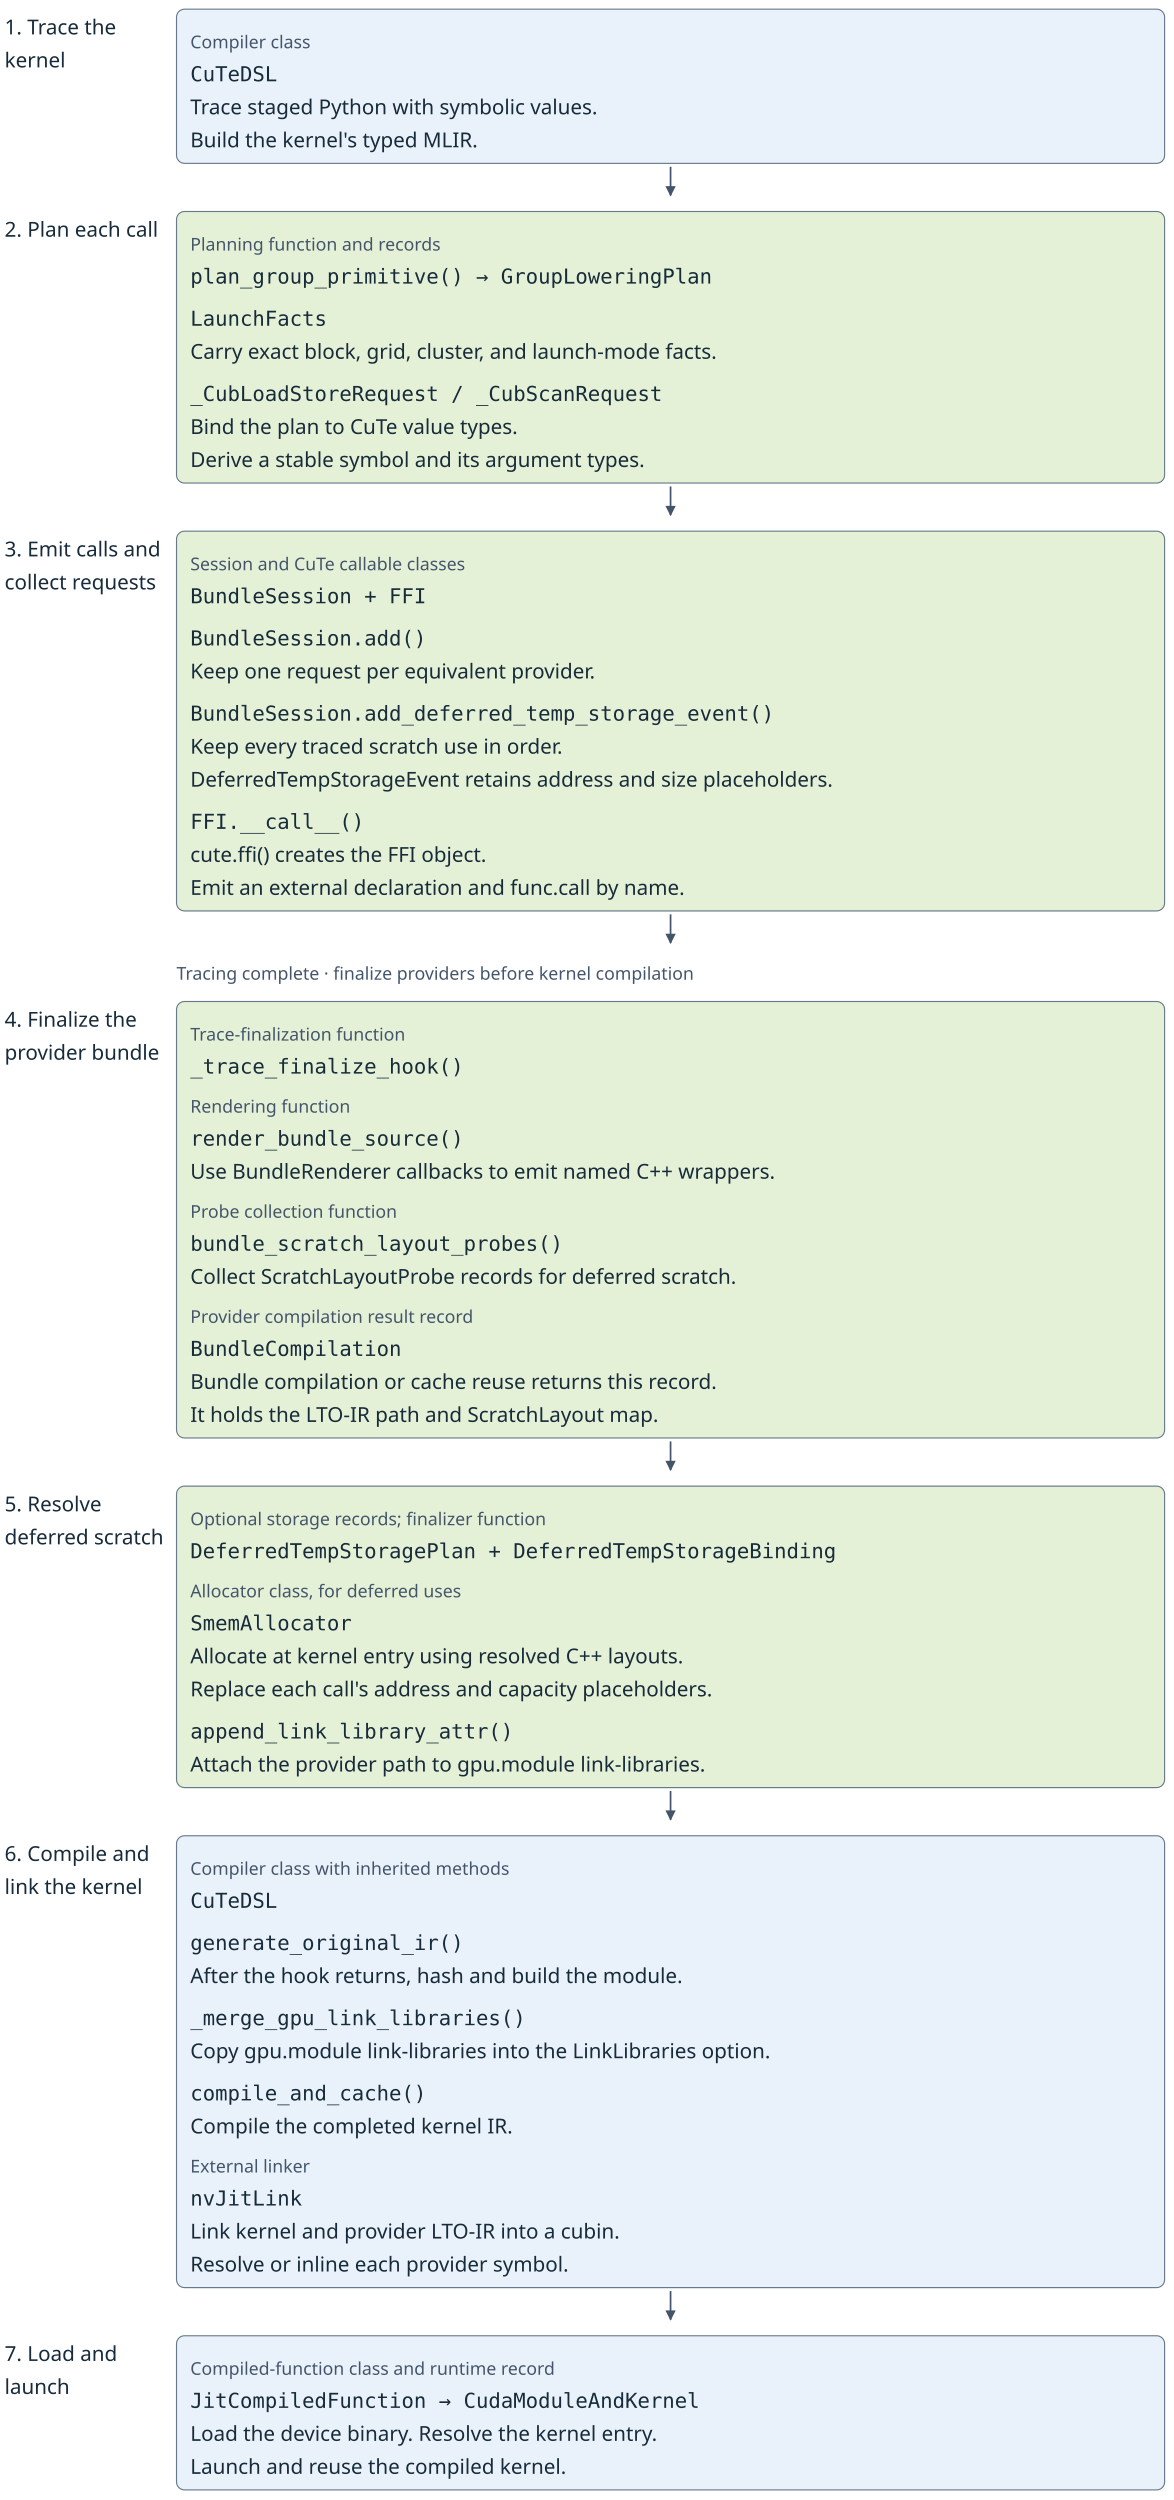
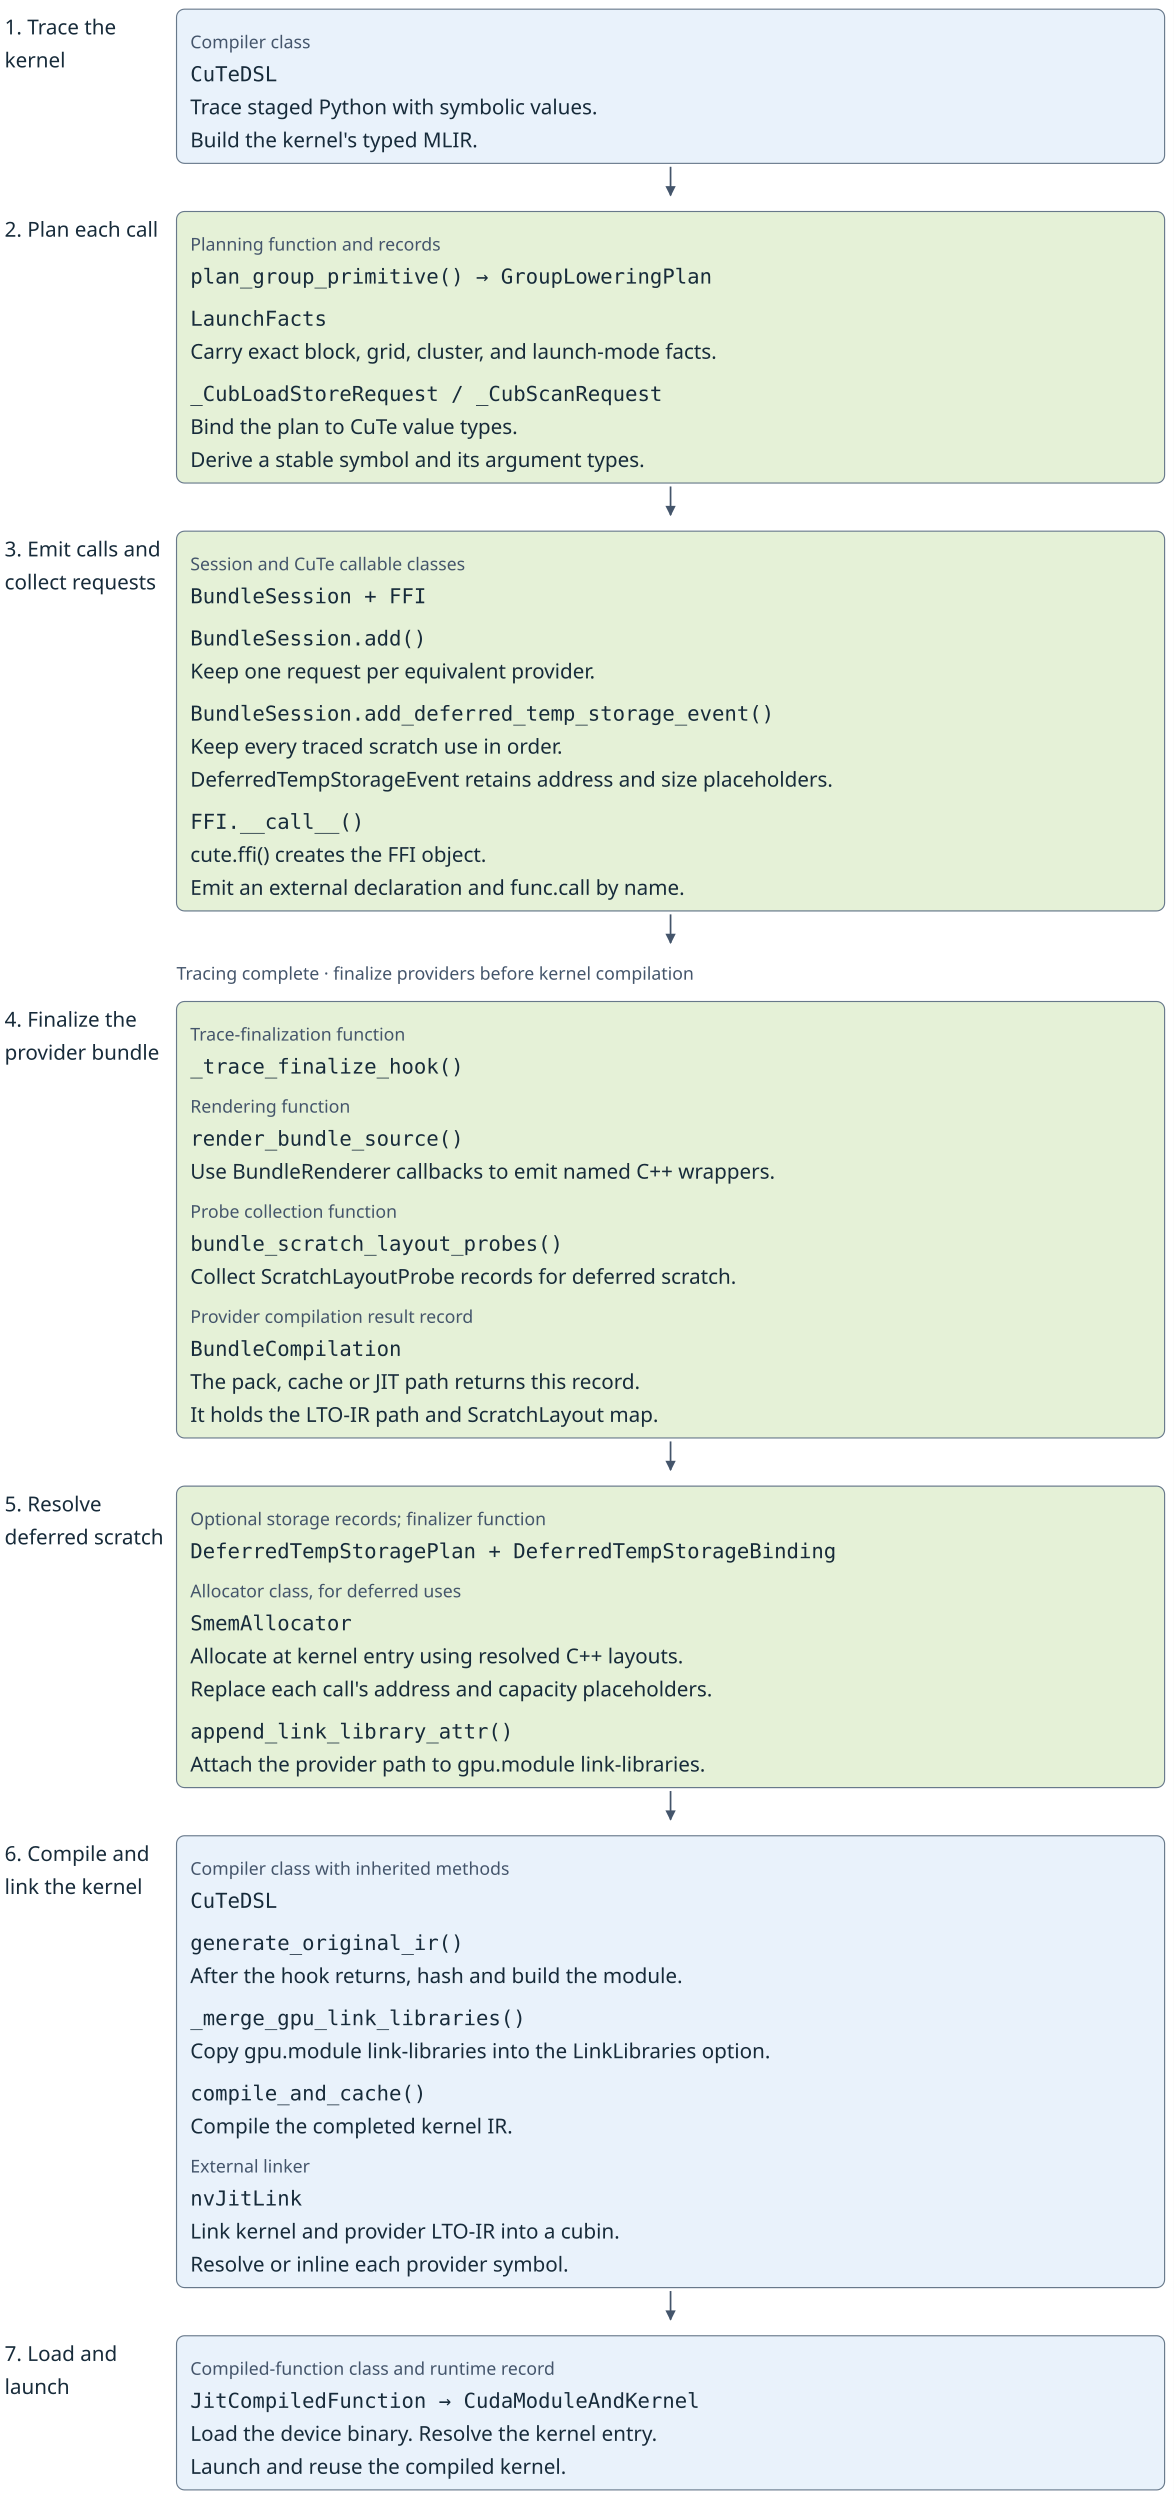
<svg xmlns="http://www.w3.org/2000/svg" role="img" aria-labelledby="cutlass-phases-classes-title cutlass-phases-classes-desc" viewBox="0 0 1024 2181">
  <defs>
    <marker id="cutlass-phases-classes-arrow" viewBox="0 0 10 10" refX="9" refY="5" markerWidth="6" markerHeight="6" orient="auto">
      <path d="M0 0L10 5L0 10Z" fill="#44556b" />
    </marker>
  </defs>
  <rect width="1024" height="2181" fill="#ffffff" />
  <text x="4" y="30" font-family="sans-serif" font-size="18px" font-weight="500" fill="#172b3a">1. Trace the</text>
  <text x="4" y="58.8" font-family="sans-serif" font-size="18px" font-weight="500" fill="#172b3a">kernel</text>
  <g data-node="CuTeDSL" role="group" aria-label="CuTe compiler. Compiler class. CuTeDSL. Trace staged Python with symbolic values.. Build the kernel's typed MLIR.">
    <rect x="154" y="8" width="862" height="134.5" rx="7" fill="#e9f2fb" stroke="#68798b" stroke-width="1" />
    <text x="166" y="42.1" font-family="sans-serif" font-size="15.429px" font-weight="400" fill="#44556b">Compiler class</text>
    <text x="166" y="70.9" font-family="ui-monospace, SFMono-Regular, Consolas, monospace" font-size="18px" font-weight="500" fill="#172b3a">CuTeDSL</text>
    <text x="166" y="99.7" font-family="sans-serif" font-size="18px" font-weight="400" fill="#172b3a">Trace staged Python with symbolic values.</text>
    <text x="166" y="128.5" font-family="sans-serif" font-size="18px" font-weight="400" fill="#172b3a">Build the kernel's typed MLIR.</text>
  </g>
  <path d="M585 145.5V170.5" marker-end="url(#cutlass-phases-classes-arrow)" fill="none" stroke="#44556b" stroke-width="1.5" />
  <text x="4" y="206.5" font-family="sans-serif" font-size="18px" font-weight="500" fill="#172b3a">2. Plan each call</text>
  <g data-node="plan_group_primitive() → GroupLoweringPlan" role="group" aria-label="cuda.coop.cutlass. Planning function and records. plan_group_primitive() → GroupLoweringPlan">
    <rect x="154" y="184.5" width="862" height="236.9" rx="7" fill="#e5f1d7" stroke="#68798b" stroke-width="1" />
    <text x="166" y="218.6" font-family="sans-serif" font-size="15.429px" font-weight="400" fill="#44556b">Planning function and records</text>
    <text x="166" y="247.4" font-family="ui-monospace, SFMono-Regular, Consolas, monospace" font-size="18px" font-weight="500" fill="#172b3a">plan_group_primitive() → GroupLoweringPlan</text>
    <text x="166" y="284.2" font-family="ui-monospace, SFMono-Regular, Consolas, monospace" font-size="18px" font-weight="500" fill="#172b3a">LaunchFacts</text>
    <text x="166" y="313" font-family="sans-serif" font-size="18px" font-weight="400" fill="#172b3a">Carry exact block, grid, cluster, and launch-mode facts.</text>
    <text x="166" y="349.8" font-family="ui-monospace, SFMono-Regular, Consolas, monospace" font-size="18px" font-weight="500" fill="#172b3a">_CubLoadStoreRequest / _CubScanRequest</text>
    <text x="166" y="378.6" font-family="sans-serif" font-size="18px" font-weight="400" fill="#172b3a">Bind the plan to CuTe value types.</text>
    <text x="166" y="407.4" font-family="sans-serif" font-size="18px" font-weight="400" fill="#172b3a">Derive a stable symbol and its argument types.</text>
  </g>
  <path d="M585 424.4V449.4" marker-end="url(#cutlass-phases-classes-arrow)" fill="none" stroke="#44556b" stroke-width="1.5" />
  <text x="4" y="485.4" font-family="sans-serif" font-size="18px" font-weight="500" fill="#172b3a">3. Emit calls and</text>
  <text x="4" y="514.2" font-family="sans-serif" font-size="18px" font-weight="500" fill="#172b3a">collect requests</text>
  <g data-node="BundleSession + FFI" role="group" aria-label="cuda.coop.cutlass. Session and CuTe callable classes. BundleSession + FFI">
    <rect x="154" y="463.4" width="862" height="331.3" rx="7" fill="#e5f1d7" stroke="#68798b" stroke-width="1" />
    <text x="166" y="497.5" font-family="sans-serif" font-size="15.429px" font-weight="400" fill="#44556b">Session and CuTe callable classes</text>
    <text x="166" y="526.3" font-family="ui-monospace, SFMono-Regular, Consolas, monospace" font-size="18px" font-weight="500" fill="#172b3a">BundleSession + FFI</text>
    <text x="166" y="563.1" font-family="ui-monospace, SFMono-Regular, Consolas, monospace" font-size="18px" font-weight="500" fill="#172b3a">BundleSession.add()</text>
    <text x="166" y="591.9" font-family="sans-serif" font-size="18px" font-weight="400" fill="#172b3a">Keep one request per equivalent provider.</text>
    <text x="166" y="628.7" font-family="ui-monospace, SFMono-Regular, Consolas, monospace" font-size="18px" font-weight="500" fill="#172b3a">BundleSession.add_deferred_temp_storage_event()</text>
    <text x="166" y="657.5" font-family="sans-serif" font-size="18px" font-weight="400" fill="#172b3a">Keep every traced scratch use in order.</text>
    <text x="166" y="686.3" font-family="sans-serif" font-size="18px" font-weight="400" fill="#172b3a">DeferredTempStorageEvent retains address and size placeholders.</text>
    <text x="166" y="723.1" font-family="ui-monospace, SFMono-Regular, Consolas, monospace" font-size="18px" font-weight="500" fill="#172b3a">FFI.__call__()</text>
    <text x="166" y="751.9" font-family="sans-serif" font-size="18px" font-weight="400" fill="#172b3a">cute.ffi() creates the FFI object.</text>
    <text x="166" y="780.7" font-family="sans-serif" font-size="18px" font-weight="400" fill="#172b3a">Emit an external declaration and func.call by name.</text>
  </g>
  <path d="M585 797.7V822.7" marker-end="url(#cutlass-phases-classes-arrow)" fill="none" stroke="#44556b" stroke-width="1.5" />
  <text x="154" y="854.7" font-family="sans-serif" font-size="15.429px" font-weight="400" fill="#44556b">Tracing complete · finalize providers before kernel compilation</text>
  <text x="4" y="895.7" font-family="sans-serif" font-size="18px" font-weight="500" fill="#172b3a">4. Finalize the</text>
  <text x="4" y="924.5" font-family="sans-serif" font-size="18px" font-weight="500" fill="#172b3a">provider bundle</text>
  <g data-node="_trace_finalize_hook()" role="group" aria-label="cuda.coop.cutlass. Trace-finalization function. _trace_finalize_hook()">
    <rect x="154" y="873.7" width="862" height="380.8" rx="7" fill="#e5f1d7" stroke="#68798b" stroke-width="1" />
    <text x="166" y="907.8" font-family="sans-serif" font-size="15.429px" font-weight="400" fill="#44556b">Trace-finalization function</text>
    <text x="166" y="936.6" font-family="ui-monospace, SFMono-Regular, Consolas, monospace" font-size="18px" font-weight="500" fill="#172b3a">_trace_finalize_hook()</text>
    <text x="166" y="970.7" font-family="sans-serif" font-size="15.429px" font-weight="400" fill="#44556b">Rendering function</text>
    <text x="166" y="999.5" font-family="ui-monospace, SFMono-Regular, Consolas, monospace" font-size="18px" font-weight="500" fill="#172b3a">render_bundle_source()</text>
    <text x="166" y="1028.3" font-family="sans-serif" font-size="18px" font-weight="400" fill="#172b3a">Use BundleRenderer callbacks to emit named C++ wrappers.</text>
    <text x="166" y="1062.4" font-family="sans-serif" font-size="15.429px" font-weight="400" fill="#44556b">Probe collection function</text>
    <text x="166" y="1091.2" font-family="ui-monospace, SFMono-Regular, Consolas, monospace" font-size="18px" font-weight="500" fill="#172b3a">bundle_scratch_layout_probes()</text>
    <text x="166" y="1120" font-family="sans-serif" font-size="18px" font-weight="400" fill="#172b3a">Collect ScratchLayoutProbe records for deferred scratch.</text>
    <text x="166" y="1154.1" font-family="sans-serif" font-size="15.429px" font-weight="400" fill="#44556b">Provider compilation result record</text>
    <text x="166" y="1182.9" font-family="ui-monospace, SFMono-Regular, Consolas, monospace" font-size="18px" font-weight="500" fill="#172b3a">BundleCompilation</text>
-     <text x="166" y="1211.7" font-family="sans-serif" font-size="18px" font-weight="400" fill="#172b3a">Bundle compilation or cache reuse returns this record.</text>
+     <text x="166" y="1211.7" font-family="sans-serif" font-size="18px" font-weight="400" fill="#172b3a">The pack, cache or JIT path returns this record.</text>
    <text x="166" y="1240.5" font-family="sans-serif" font-size="18px" font-weight="400" fill="#172b3a">It holds the LTO-IR path and ScratchLayout map.</text>
  </g>
  <path d="M585 1257.5V1282.5" marker-end="url(#cutlass-phases-classes-arrow)" fill="none" stroke="#44556b" stroke-width="1.5" />
  <text x="4" y="1318.5" font-family="sans-serif" font-size="18px" font-weight="500" fill="#172b3a">5. Resolve</text>
  <text x="4" y="1347.3" font-family="sans-serif" font-size="18px" font-weight="500" fill="#172b3a">deferred scratch</text>
  <g data-node="DeferredTempStoragePlan + DeferredTempStorageBinding" role="group" aria-label="cuda.coop.cutlass. Optional storage records; finalizer function. DeferredTempStoragePlan + DeferredTempStorageBinding">
    <rect x="154" y="1296.5" width="862" height="263" rx="7" fill="#e5f1d7" stroke="#68798b" stroke-width="1" />
    <text x="166" y="1330.6" font-family="sans-serif" font-size="15.429px" font-weight="400" fill="#44556b">Optional storage records; finalizer function</text>
    <text x="166" y="1359.4" font-family="ui-monospace, SFMono-Regular, Consolas, monospace" font-size="18px" font-weight="500" fill="#172b3a">DeferredTempStoragePlan + DeferredTempStorageBinding</text>
    <text x="166" y="1393.5" font-family="sans-serif" font-size="15.429px" font-weight="400" fill="#44556b">Allocator class, for deferred uses</text>
    <text x="166" y="1422.3" font-family="ui-monospace, SFMono-Regular, Consolas, monospace" font-size="18px" font-weight="500" fill="#172b3a">SmemAllocator</text>
    <text x="166" y="1451.1" font-family="sans-serif" font-size="18px" font-weight="400" fill="#172b3a">Allocate at kernel entry using resolved C++ layouts.</text>
    <text x="166" y="1479.9" font-family="sans-serif" font-size="18px" font-weight="400" fill="#172b3a">Replace each call's address and capacity placeholders.</text>
    <text x="166" y="1516.7" font-family="ui-monospace, SFMono-Regular, Consolas, monospace" font-size="18px" font-weight="500" fill="#172b3a">append_link_library_attr()</text>
    <text x="166" y="1545.5" font-family="sans-serif" font-size="18px" font-weight="400" fill="#172b3a">Attach the provider path to gpu.module link-libraries.</text>
  </g>
  <path d="M585 1562.5V1587.5" marker-end="url(#cutlass-phases-classes-arrow)" fill="none" stroke="#44556b" stroke-width="1.5" />
  <text x="4" y="1623.5" font-family="sans-serif" font-size="18px" font-weight="500" fill="#172b3a">6. Compile and</text>
  <text x="4" y="1652.3" font-family="sans-serif" font-size="18px" font-weight="500" fill="#172b3a">link the kernel</text>
  <g data-node="CuTeDSL" role="group" aria-label="CuTe compiler. Compiler class with inherited methods. CuTeDSL">
    <rect x="154" y="1601.5" width="862" height="394.2" rx="7" fill="#e9f2fb" stroke="#68798b" stroke-width="1" />
    <text x="166" y="1635.6" font-family="sans-serif" font-size="15.429px" font-weight="400" fill="#44556b">Compiler class with inherited methods</text>
    <text x="166" y="1664.4" font-family="ui-monospace, SFMono-Regular, Consolas, monospace" font-size="18px" font-weight="500" fill="#172b3a">CuTeDSL</text>
    <text x="166" y="1701.2" font-family="ui-monospace, SFMono-Regular, Consolas, monospace" font-size="18px" font-weight="500" fill="#172b3a">generate_original_ir()</text>
    <text x="166" y="1730" font-family="sans-serif" font-size="18px" font-weight="400" fill="#172b3a">After the hook returns, hash and build the module.</text>
    <text x="166" y="1766.8" font-family="ui-monospace, SFMono-Regular, Consolas, monospace" font-size="18px" font-weight="500" fill="#172b3a">_merge_gpu_link_libraries()</text>
    <text x="166" y="1795.6" font-family="sans-serif" font-size="18px" font-weight="400" fill="#172b3a">Copy gpu.module link-libraries into the LinkLibraries option.</text>
    <text x="166" y="1832.4" font-family="ui-monospace, SFMono-Regular, Consolas, monospace" font-size="18px" font-weight="500" fill="#172b3a">compile_and_cache()</text>
    <text x="166" y="1861.2" font-family="sans-serif" font-size="18px" font-weight="400" fill="#172b3a">Compile the completed kernel IR.</text>
    <text x="166" y="1895.3" font-family="sans-serif" font-size="15.429px" font-weight="400" fill="#44556b">External linker</text>
    <text x="166" y="1924.1" font-family="ui-monospace, SFMono-Regular, Consolas, monospace" font-size="18px" font-weight="500" fill="#172b3a">nvJitLink</text>
    <text x="166" y="1952.9" font-family="sans-serif" font-size="18px" font-weight="400" fill="#172b3a">Link kernel and provider LTO-IR into a cubin.</text>
    <text x="166" y="1981.7" font-family="sans-serif" font-size="18px" font-weight="400" fill="#172b3a">Resolve or inline each provider symbol.</text>
  </g>
  <path d="M585 1998.7V2023.7" marker-end="url(#cutlass-phases-classes-arrow)" fill="none" stroke="#44556b" stroke-width="1.5" />
  <text x="4" y="2059.7" font-family="sans-serif" font-size="18px" font-weight="500" fill="#172b3a">7. Load and</text>
  <text x="4" y="2088.5" font-family="sans-serif" font-size="18px" font-weight="500" fill="#172b3a">launch</text>
  <g data-node="JitCompiledFunction → CudaModuleAndKernel" role="group" aria-label="CuTe compiler. Compiled-function class and runtime record. JitCompiledFunction → CudaModuleAndKernel. Load the device binary. Resolve the kernel entry.. Launch and reuse the compiled kernel.">
    <rect x="154" y="2037.7" width="862" height="134.5" rx="7" fill="#e9f2fb" stroke="#68798b" stroke-width="1" />
    <text x="166" y="2071.8" font-family="sans-serif" font-size="15.429px" font-weight="400" fill="#44556b">Compiled-function class and runtime record</text>
    <text x="166" y="2100.6" font-family="ui-monospace, SFMono-Regular, Consolas, monospace" font-size="18px" font-weight="500" fill="#172b3a">JitCompiledFunction → CudaModuleAndKernel</text>
    <text x="166" y="2129.4" font-family="sans-serif" font-size="18px" font-weight="400" fill="#172b3a">Load the device binary. Resolve the kernel entry.</text>
    <text x="166" y="2158.2" font-family="sans-serif" font-size="18px" font-weight="400" fill="#172b3a">Launch and reuse the compiled kernel.</text>
  </g>
</svg>
